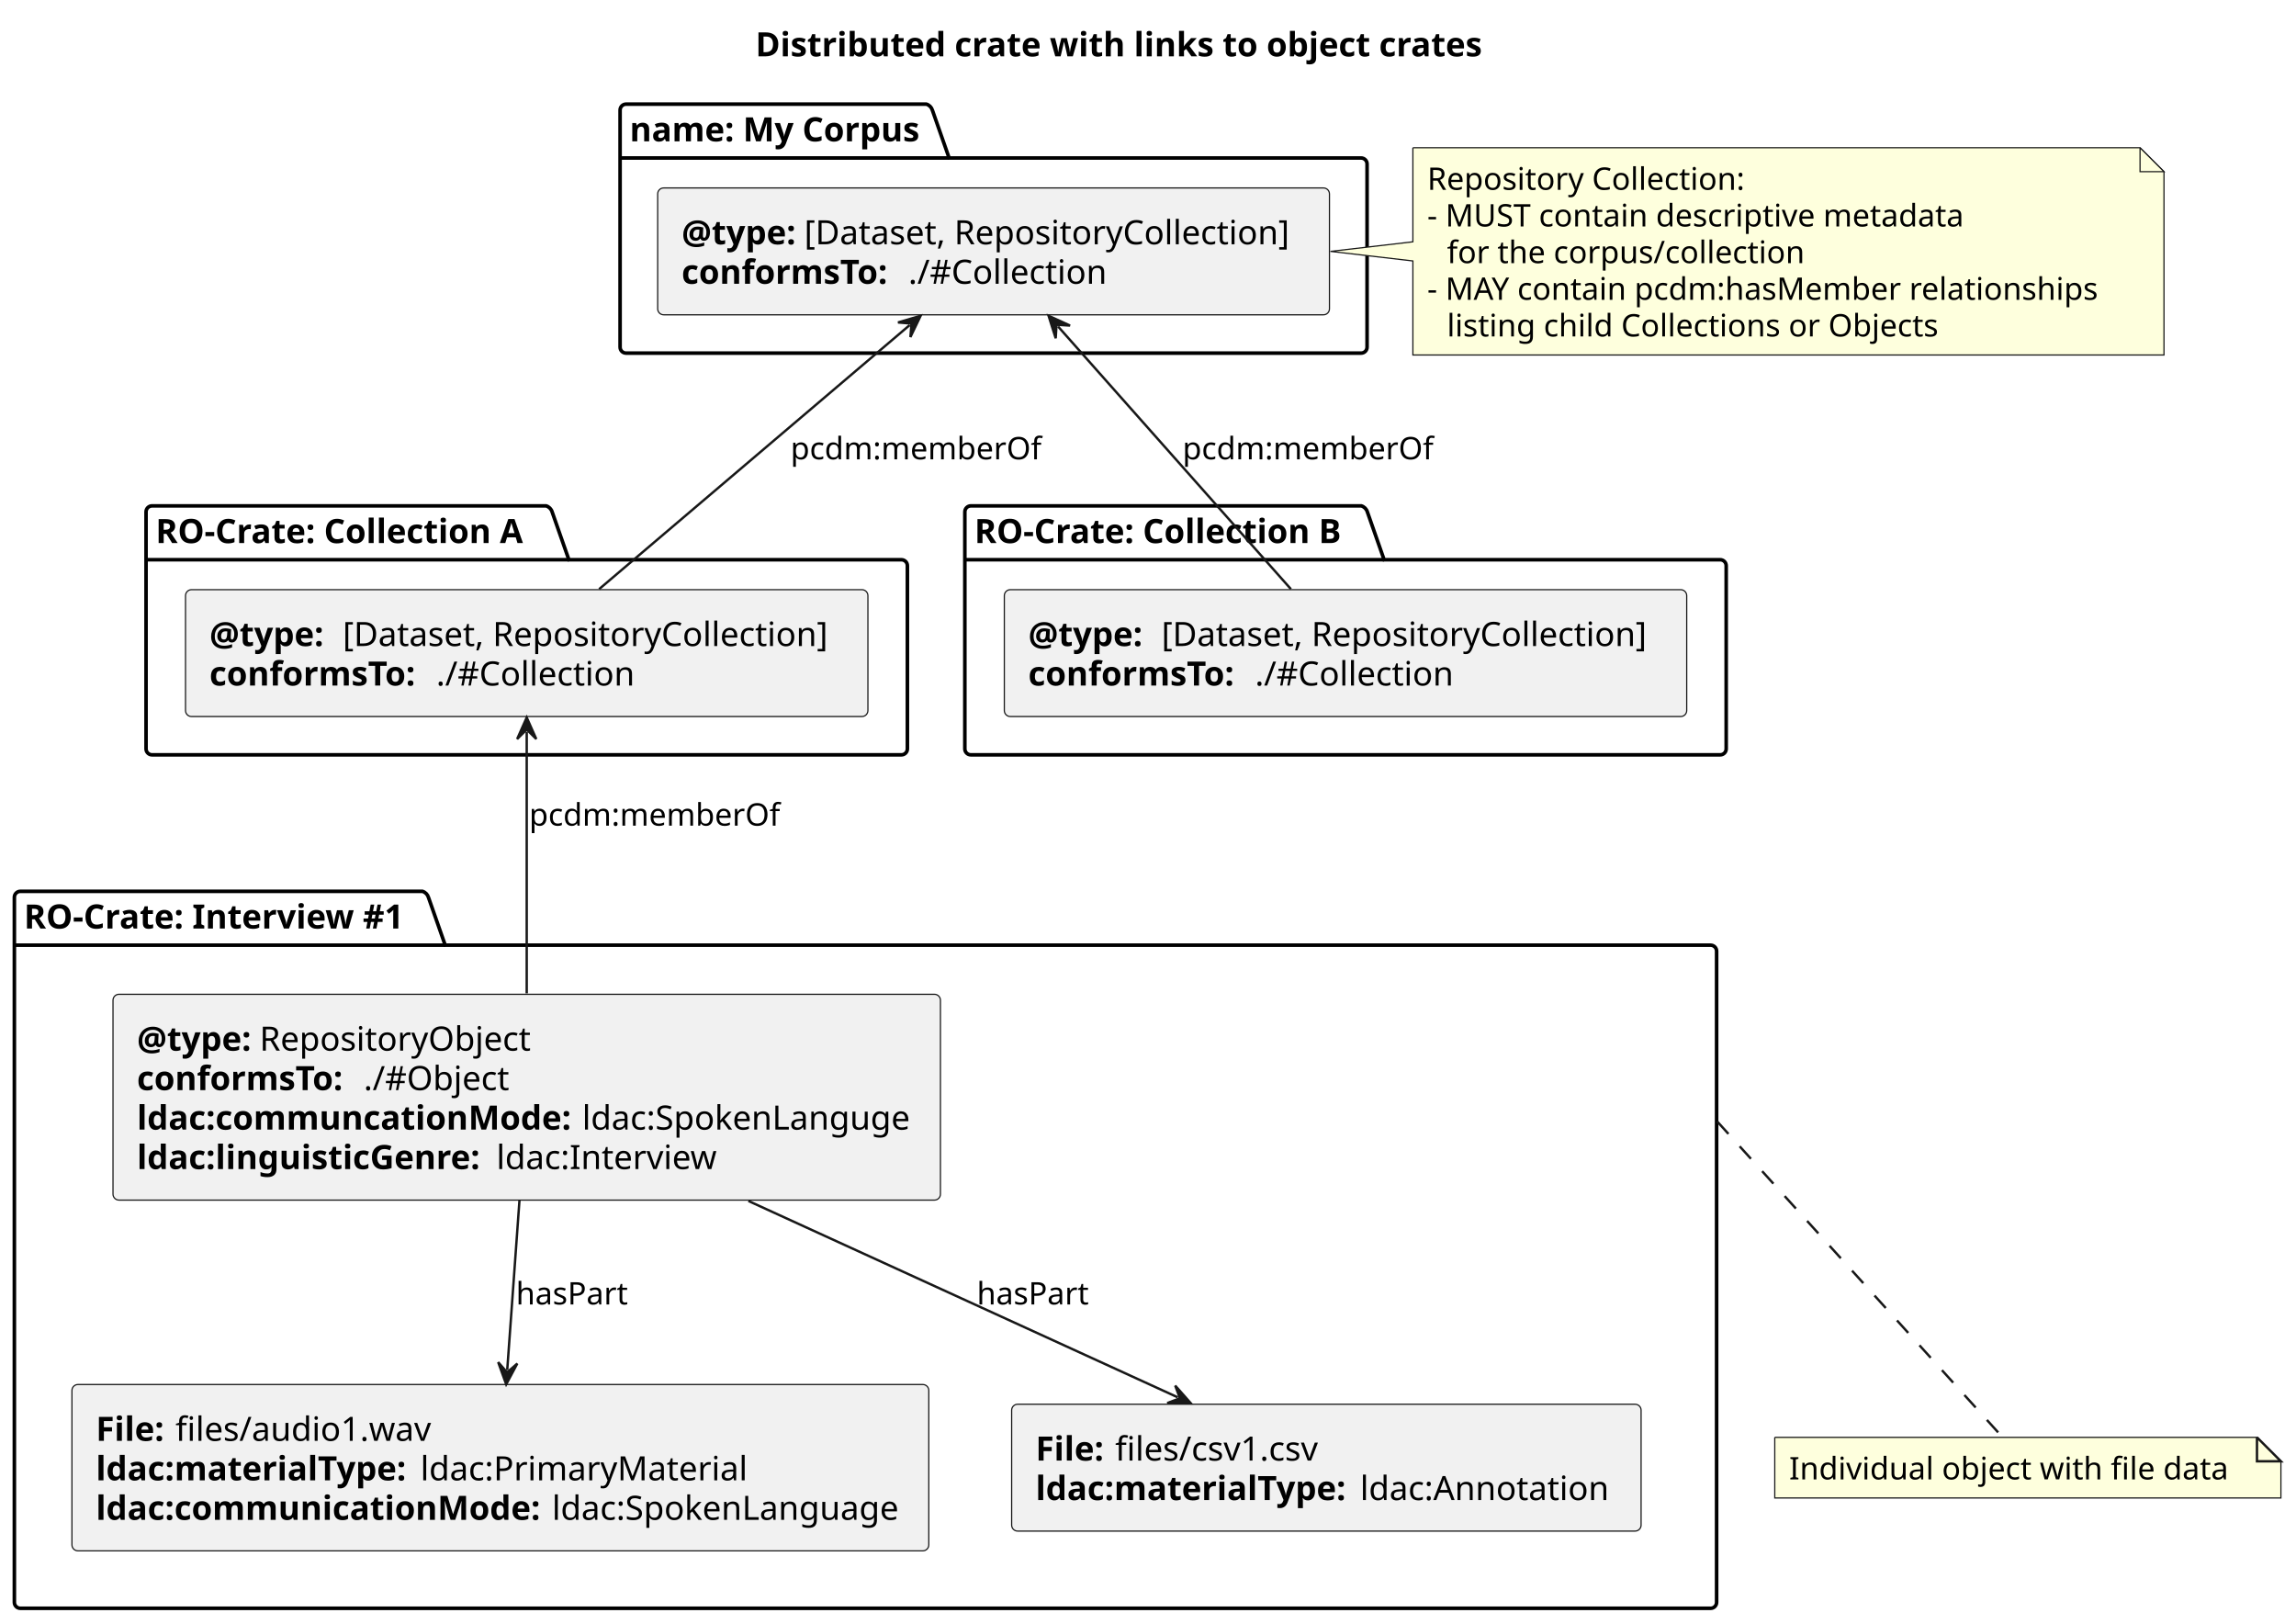
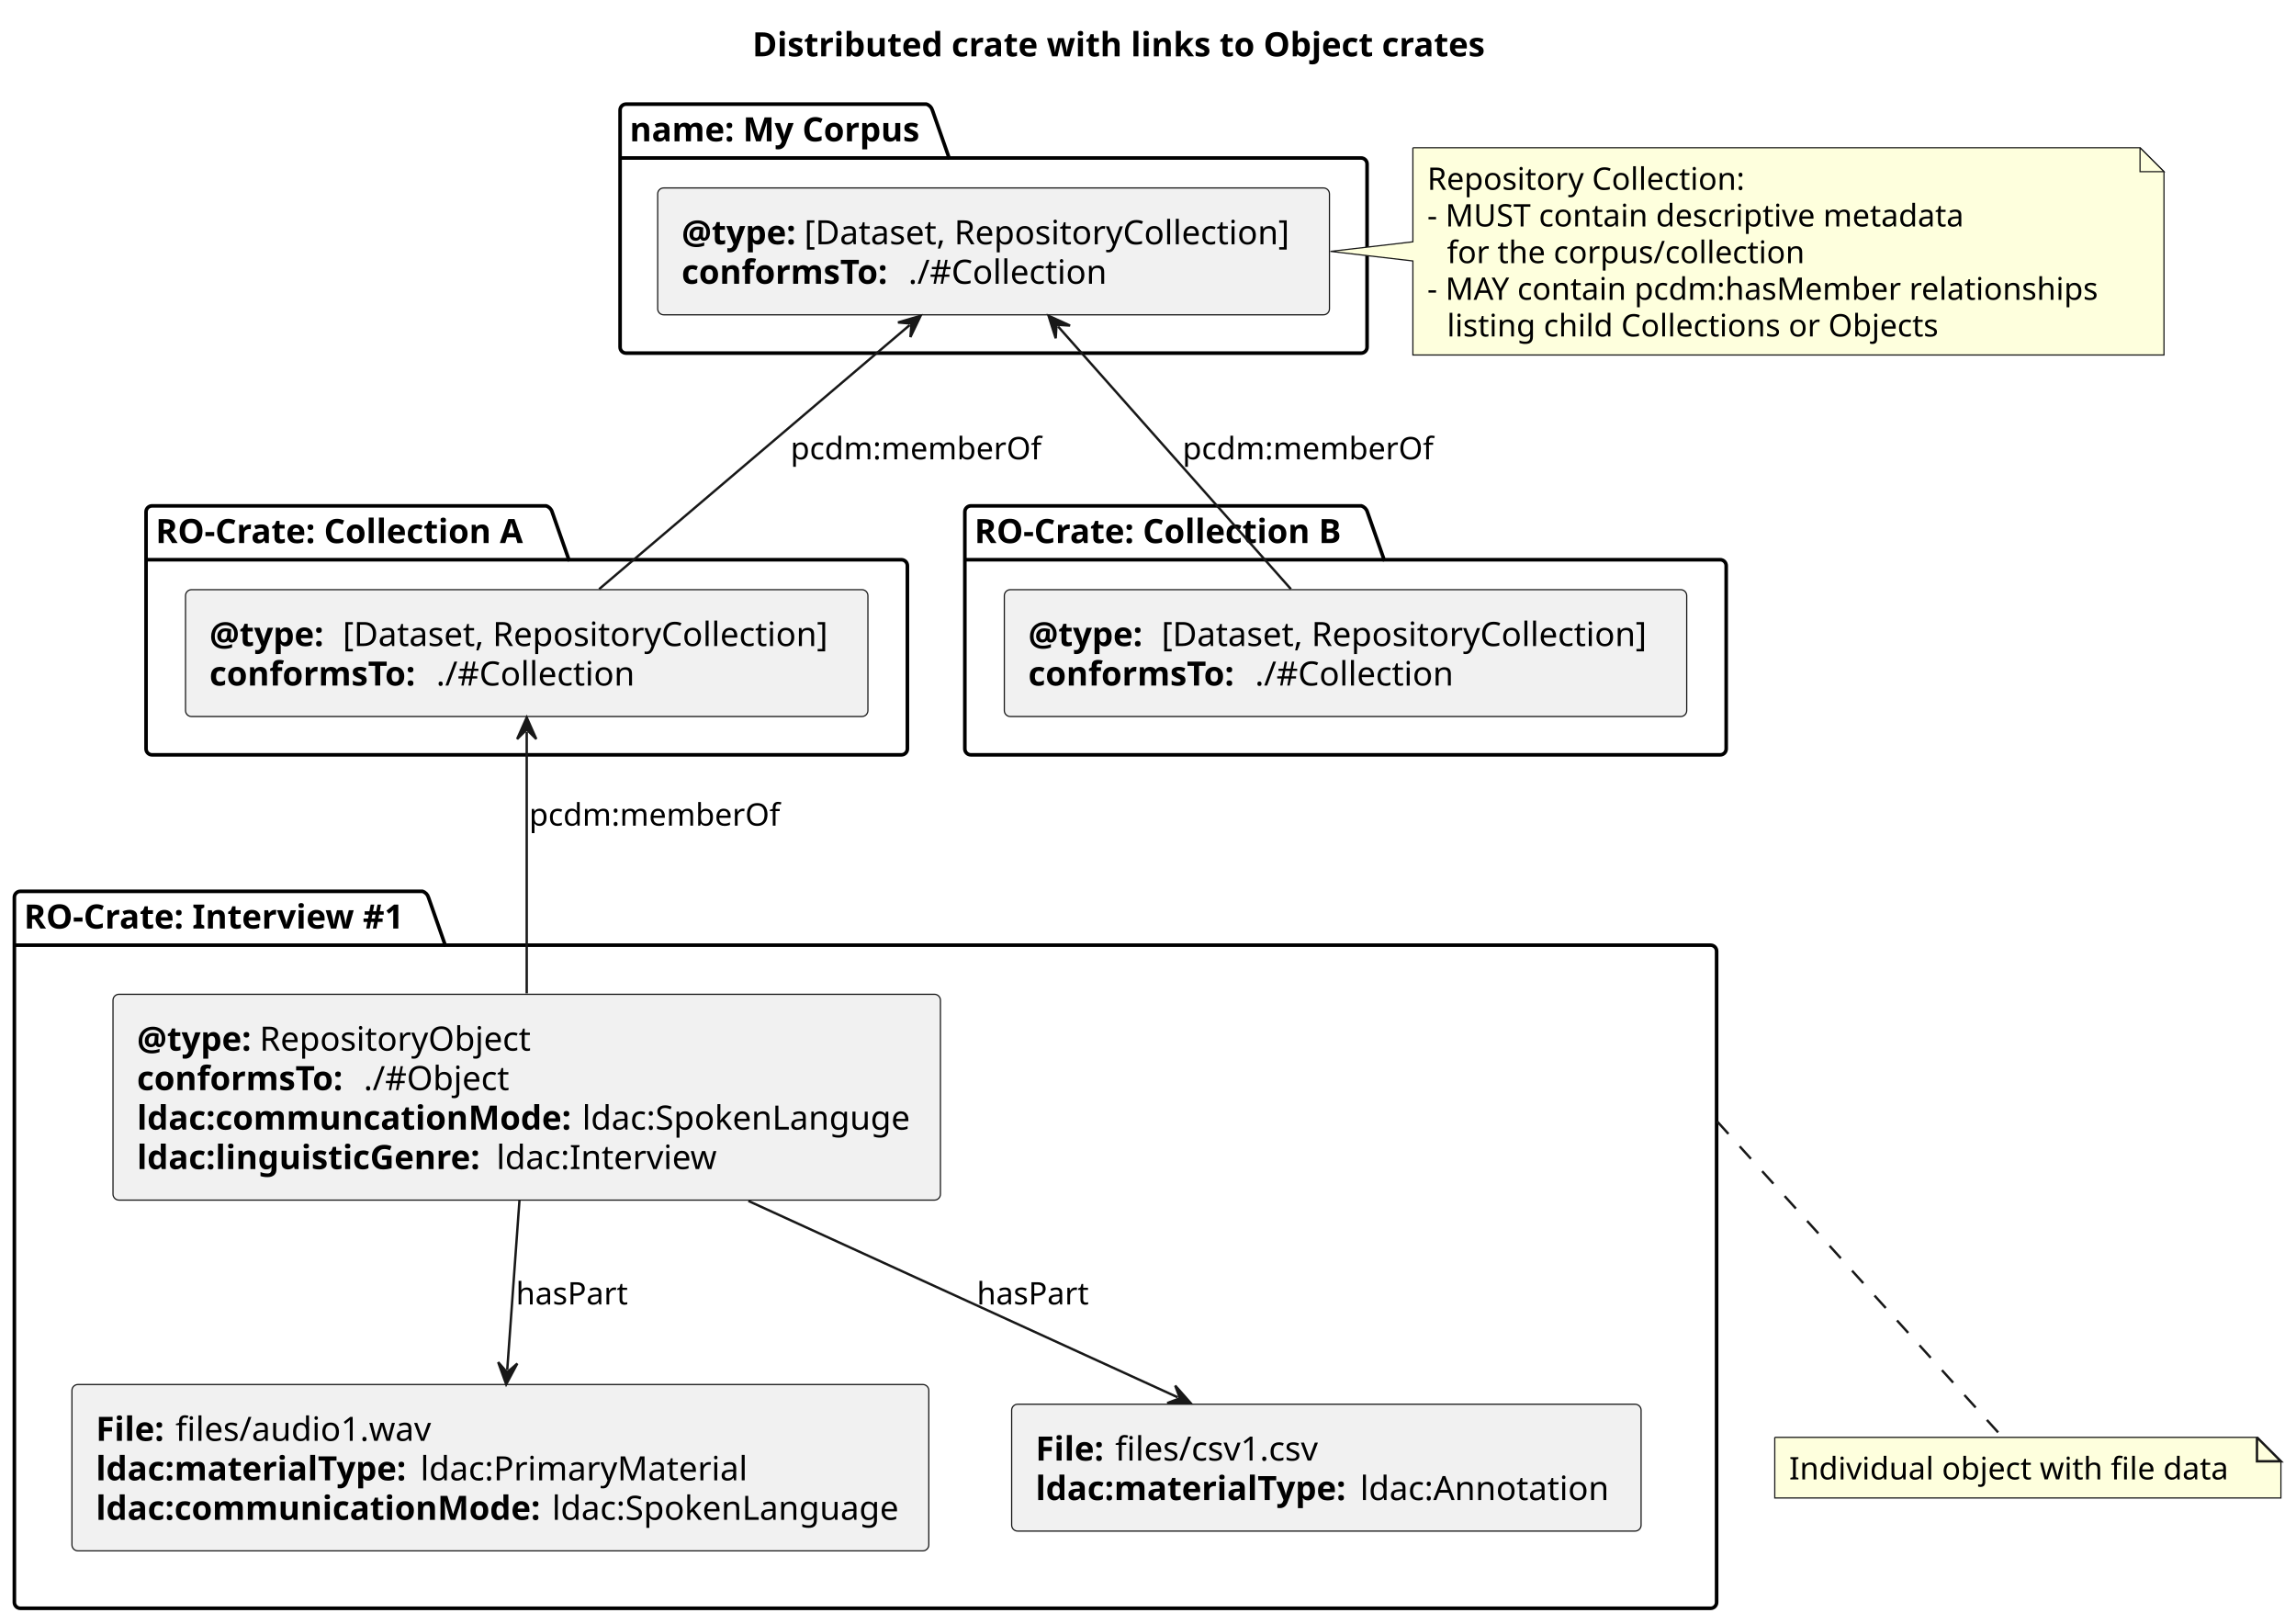
<svg xmlns="http://www.w3.org/2000/svg" contentStyleType="text/css" data-diagram-type="DESCRIPTION" height="678px" preserveAspectRatio="none" style="width:959px;height:678px;background:#FFFFFF;" version="1.1" viewBox="0 0 959 678" width="959px" zoomAndPan="magnify">
  <defs />
  <g>
-     <text fill="#000000" font-family="sans-serif" font-size="14" font-weight="bold" lengthAdjust="spacing" textLength="314.631" x="315.535" y="23.535">Distributed crate with links to object crates</text>
+     <g class="title" data-source-line="2">
+       <text fill="#000000" font-family="sans-serif" font-size="14" font-weight="bold" lengthAdjust="spacing" textLength="317.215" x="314.243" y="23.535">Distributed crate with links to Object crates</text>
+     </g>
    <g class="cluster" data-entity="mc" data-source-line="3" data-uid="ent0002" id="cluster_mc">
      <path d="M261.5,43.488 L386.928,43.488 A3.75,3.75 0 0 1 389.428,45.988 L396.428,65.977 L568.5,65.977 A2.5,2.5 0 0 1 571,68.477 L571,144.968 A2.5,2.5 0 0 1 568.5,147.468 L261.5,147.468 A2.5,2.5 0 0 1 259,144.968 L259,45.988 A2.5,2.5 0 0 1 261.5,43.488" fill="none" style="stroke:#000000;stroke-width:1.5;" />
      <line style="stroke:#000000;stroke-width:1.5;" x1="259" x2="396.428" y1="65.977" y2="65.977" />
      <text fill="#000000" font-family="sans-serif" font-size="14" font-weight="bold" lengthAdjust="spacing" textLength="124.428" x="263" y="59.023">name: My Corpus</text>
    </g>
    <g class="cluster" data-entity="cAc" data-source-line="9" data-uid="ent0004" id="cluster_cAc">
      <path d="M63.5,211.258 L228.105,211.258 A3.75,3.75 0 0 1 230.605,213.758 L237.605,233.747 L376.5,233.747 A2.5,2.5 0 0 1 379,236.247 L379,312.728 A2.5,2.5 0 0 1 376.5,315.228 L63.5,315.228 A2.5,2.5 0 0 1 61,312.728 L61,213.758 A2.5,2.5 0 0 1 63.5,211.258" fill="none" style="stroke:#000000;stroke-width:1.5;" />
      <line style="stroke:#000000;stroke-width:1.5;" x1="61" x2="237.605" y1="233.747" y2="233.747" />
      <text fill="#000000" font-family="sans-serif" font-size="14" font-weight="bold" lengthAdjust="spacing" textLength="163.605" x="65" y="226.793">RO-Crate: Collection A</text>
    </g>
    <g class="cluster" data-entity="cBc" data-source-line="18" data-uid="ent0006" id="cluster_cBc">
      <path d="M405.5,211.258 L568.614,211.258 A3.75,3.75 0 0 1 571.114,213.758 L578.114,233.747 L718.5,233.747 A2.5,2.5 0 0 1 721,236.247 L721,312.728 A2.5,2.5 0 0 1 718.5,315.228 L405.5,315.228 A2.5,2.5 0 0 1 403,312.728 L403,213.758 A2.5,2.5 0 0 1 405.5,211.258" fill="none" style="stroke:#000000;stroke-width:1.5;" />
      <line style="stroke:#000000;stroke-width:1.5;" x1="403" x2="578.114" y1="233.747" y2="233.747" />
      <text fill="#000000" font-family="sans-serif" font-size="14" font-weight="bold" lengthAdjust="spacing" textLength="162.114" x="407" y="226.793">RO-Crate: Collection B</text>
    </g>
    <g class="cluster" data-entity="ec2" data-source-line="27" data-uid="ent0008" id="cluster_ec2">
      <path d="M8.5,372.228 L176.447,372.228 A3.75,3.75 0 0 1 178.947,374.728 L185.947,394.717 L714.5,394.717 A2.5,2.5 0 0 1 717,397.217 L717,669.148 A2.5,2.5 0 0 1 714.5,671.648 L8.5,671.648 A2.5,2.5 0 0 1 6,669.148 L6,374.728 A2.5,2.5 0 0 1 8.5,372.228" fill="none" style="stroke:#000000;stroke-width:1.5;" />
      <line style="stroke:#000000;stroke-width:1.5;" x1="6" x2="185.947" y1="394.717" y2="394.717" />
      <text fill="#000000" font-family="sans-serif" font-size="14" font-weight="bold" lengthAdjust="spacing" textLength="166.947" x="10" y="387.763">RO-Crate: Interview #1</text>
    </g>
    <g class="entity" data-entity="cc" data-source-line="4" data-uid="ent0003" id="entity_cc">
      <rect fill="#F1F1F1" height="52.977" rx="2.5" ry="2.5" style="stroke:#181818;stroke-width:0.5;" width="280.593" x="274.7" y="78.488" />
      <text fill="#000000" font-family="sans-serif" font-size="14" font-weight="bold" lengthAdjust="spacing" textLength="46.792" x="284.7" y="102.023">@type:</text>
      <text fill="#000000" font-family="sans-serif" font-size="14" lengthAdjust="spacing" textLength="209.371" x="335.922" y="102.023">[Dataset, RepositoryCollection]</text>
      <text fill="#000000" font-family="sans-serif" font-size="14" font-weight="bold" lengthAdjust="spacing" textLength="90.248" x="284.7" y="118.512">conformsTo:</text>
      <text fill="#000000" font-family="sans-serif" font-size="14" lengthAdjust="spacing" textLength="88.546" x="379.378" y="118.512">./#Collection</text>
    </g>
    <g class="entity" data-entity="ca" data-source-line="11" data-uid="ent0005" id="entity_ca">
      <rect fill="#F1F1F1" height="52.977" rx="2.5" ry="2.5" style="stroke:#181818;stroke-width:0.5;" width="285.022" x="77.49" y="246.258" />
      <text fill="#000000" font-family="sans-serif" font-size="14" font-weight="bold" lengthAdjust="spacing" textLength="46.792" x="87.49" y="269.793">@type:</text>
      <text fill="#000000" font-family="sans-serif" font-size="14" lengthAdjust="spacing" textLength="209.371" x="143.141" y="269.793">[Dataset, RepositoryCollection]</text>
      <text fill="#000000" font-family="sans-serif" font-size="14" font-weight="bold" lengthAdjust="spacing" textLength="90.248" x="87.49" y="286.282">conformsTo:</text>
      <text fill="#000000" font-family="sans-serif" font-size="14" lengthAdjust="spacing" textLength="88.546" x="182.168" y="286.282">./#Collection</text>
    </g>
    <g class="entity" data-entity="cb" data-source-line="20" data-uid="ent0007" id="entity_cb">
      <rect fill="#F1F1F1" height="52.977" rx="2.5" ry="2.5" style="stroke:#181818;stroke-width:0.5;" width="285.022" x="419.49" y="246.258" />
      <text fill="#000000" font-family="sans-serif" font-size="14" font-weight="bold" lengthAdjust="spacing" textLength="46.792" x="429.49" y="269.793">@type:</text>
      <text fill="#000000" font-family="sans-serif" font-size="14" lengthAdjust="spacing" textLength="209.371" x="485.141" y="269.793">[Dataset, RepositoryCollection]</text>
      <text fill="#000000" font-family="sans-serif" font-size="14" font-weight="bold" lengthAdjust="spacing" textLength="90.248" x="429.49" y="286.282">conformsTo:</text>
      <text fill="#000000" font-family="sans-serif" font-size="14" lengthAdjust="spacing" textLength="88.546" x="524.168" y="286.282">./#Collection</text>
    </g>
    <g class="entity" data-entity="ea1" data-source-line="32" data-uid="ent0010" id="entity_ea1">
      <rect fill="#F1F1F1" height="69.465" rx="2.5" ry="2.5" style="stroke:#181818;stroke-width:0.5;" width="357.894" x="30.05" y="578.188" />
      <text fill="#000000" font-family="sans-serif" font-size="14" font-weight="bold" lengthAdjust="spacing" textLength="28.807" x="40.05" y="601.723">File:</text>
      <text fill="#000000" font-family="sans-serif" font-size="14" lengthAdjust="spacing" textLength="112.444" x="73.286" y="601.723">files/audio1.wav</text>
      <text fill="#000000" font-family="sans-serif" font-size="14" font-weight="bold" lengthAdjust="spacing" textLength="131.113" x="40.05" y="618.212">ldac:materialType:</text>
      <text fill="#000000" font-family="sans-serif" font-size="14" lengthAdjust="spacing" textLength="137.929" x="175.593" y="618.212">ldac:PrimaryMaterial</text>
      <text fill="#000000" font-family="sans-serif" font-size="14" font-weight="bold" lengthAdjust="spacing" textLength="186.088" x="40.05" y="634.7">ldac:communicationMode:</text>
      <text fill="#000000" font-family="sans-serif" font-size="14" lengthAdjust="spacing" textLength="147.376" x="230.568" y="634.7">ldac:SpokenLanguage</text>
    </g>
    <g class="entity" data-entity="ecsv1" data-source-line="33" data-uid="ent0011" id="entity_ecsv1">
      <rect fill="#F1F1F1" height="52.977" rx="2.5" ry="2.5" style="stroke:#181818;stroke-width:0.5;" width="262.908" x="422.55" y="586.428" />
      <text fill="#000000" font-family="sans-serif" font-size="14" font-weight="bold" lengthAdjust="spacing" textLength="28.807" x="432.55" y="609.963">File:</text>
      <text fill="#000000" font-family="sans-serif" font-size="14" lengthAdjust="spacing" textLength="91.909" x="465.786" y="609.963">files/csv1.csv</text>
      <text fill="#000000" font-family="sans-serif" font-size="14" font-weight="bold" lengthAdjust="spacing" textLength="131.113" x="432.55" y="626.452">ldac:materialType:</text>
      <text fill="#000000" font-family="sans-serif" font-size="14" lengthAdjust="spacing" textLength="107.365" x="568.093" y="626.452">ldac:Annotation</text>
    </g>
    <g class="entity" data-entity="eo1" data-source-line="28" data-uid="ent0009" id="entity_eo1">
      <rect fill="#F1F1F1" height="85.953" rx="2.5" ry="2.5" style="stroke:#181818;stroke-width:0.5;" width="345.609" x="47.2" y="415.228" />
      <text fill="#000000" font-family="sans-serif" font-size="14" font-weight="bold" lengthAdjust="spacing" textLength="46.792" x="57.2" y="438.763">@type:</text>
      <text fill="#000000" font-family="sans-serif" font-size="14" lengthAdjust="spacing" textLength="116.279" x="108.422" y="438.763">RepositoryObject</text>
      <text fill="#000000" font-family="sans-serif" font-size="14" font-weight="bold" lengthAdjust="spacing" textLength="90.248" x="57.2" y="455.252">conformsTo:</text>
      <text fill="#000000" font-family="sans-serif" font-size="14" lengthAdjust="spacing" textLength="64.777" x="151.878" y="455.252">./#Object</text>
      <text fill="#000000" font-family="sans-serif" font-size="14" font-weight="bold" lengthAdjust="spacing" textLength="181.535" x="57.2" y="471.74">ldac:communcationMode:</text>
      <text fill="#000000" font-family="sans-serif" font-size="14" lengthAdjust="spacing" textLength="139.644" x="243.165" y="471.74">ldac:SpokenLanguge</text>
      <text fill="#000000" font-family="sans-serif" font-size="14" font-weight="bold" lengthAdjust="spacing" textLength="145.708" x="57.2" y="488.228">ldac:linguisticGenre:</text>
      <text fill="#000000" font-family="sans-serif" font-size="14" lengthAdjust="spacing" textLength="93.557" x="207.338" y="488.228">ldac:Interview</text>
    </g>
    <g class="entity" data-entity="GMN20" data-source-line="48" data-uid="ent0021" id="entity_GMN20">
      <path d="M590.14,61.698 L590.14,100.978 L555.71,104.978 L590.14,108.978 L590.14,148.251 A0,0 0 0 0 590.14,148.251 L903.862,148.251 A0,0 0 0 0 903.862,148.251 L903.862,71.698 L893.862,61.698 L590.14,61.698 A0,0 0 0 0 590.14,61.698" fill="#FEFFDD" style="stroke:#181818;stroke-width:0.5;" />
      <path d="M893.862,61.698 L893.862,71.698 L903.862,71.698 L893.862,61.698" fill="#FEFFDD" style="stroke:#181818;stroke-width:0.5;" />
      <text fill="#000000" font-family="sans-serif" font-size="13" lengthAdjust="spacing" textLength="138.271" x="596.14" y="79.267">Repository Collection:</text>
      <text fill="#000000" font-family="sans-serif" font-size="13" lengthAdjust="spacing" textLength="233.365" x="596.14" y="94.577">- MUST contain descriptive metadata</text>
      <text fill="#000000" font-family="sans-serif" font-size="13" lengthAdjust="spacing" textLength="156.876" x="604.367" y="109.888">for the corpus/collection</text>
      <text fill="#000000" font-family="sans-serif" font-size="13" lengthAdjust="spacing" textLength="292.722" x="596.14" y="125.198">- MAY contain pcdm:hasMember relationships</text>
      <text fill="#000000" font-family="sans-serif" font-size="13" lengthAdjust="spacing" textLength="216.442" x="604.367" y="140.509">listing child Collections or Objects</text>
    </g>
    <g class="entity" data-entity="GMN23" data-source-line="51" data-uid="ent0024" id="entity_GMN23">
      <path d="M741.29,600.258 L741.29,625.569 L952.701,625.569 L952.701,610.258 L942.701,600.258 L741.29,600.258" fill="#FEFFDD" style="stroke:#181818;stroke-width:0.5;" />
      <path d="M942.701,600.258 L942.701,610.258 L952.701,610.258 L942.701,600.258" fill="#FEFFDD" style="stroke:#181818;stroke-width:1;" />
      <text fill="#000000" font-family="sans-serif" font-size="13" lengthAdjust="spacing" textLength="190.411" x="747.29" y="617.827">Individual object with file data</text>
    </g>
    <g class="link" data-entity-1="eo1" data-entity-2="ea1" data-source-line="41" data-uid="lnk12" id="link_eo1_ea1">
      <path d="M216.97,501.338 C215.22,525.528 213.491,549.514 211.861,572.144" fill="none" id="eo1-to-ea1" style="stroke:#181818;stroke-width:1;" />
      <polygon fill="#181818" points="211.43,578.128,216.066,569.439,211.789,573.141,208.087,568.864,211.43,578.128" style="stroke:#181818;stroke-width:1;" />
      <text fill="#000000" font-family="sans-serif" font-size="13" lengthAdjust="spacing" textLength="46.42" x="215.5" y="544.757">hasPart</text>
    </g>
    <g class="link" data-entity-1="eo1" data-entity-2="ecsv1" data-source-line="42" data-uid="lnk13" id="link_eo1_ecsv1">
      <path d="M312.59,501.538 C371.86,528.638 441.393,560.433 491.933,583.543" fill="none" id="eo1-to-ecsv1" style="stroke:#181818;stroke-width:1;" />
      <polygon fill="#181818" points="497.39,586.038,490.868,578.658,492.843,583.959,487.542,585.933,497.39,586.038" style="stroke:#181818;stroke-width:1;" />
      <text fill="#000000" font-family="sans-serif" font-size="13" lengthAdjust="spacing" textLength="46.42" x="408" y="544.757">hasPart</text>
    </g>
    <g class="link" data-entity-1="ca" data-entity-2="eo1" data-source-line="44" data-uid="lnk15" id="link_ca_eo1">
      <path d="M220,305.638 C220,335.568 220,379.258 220,414.838" fill="none" id="ca-backto-eo1" style="stroke:#181818;stroke-width:1;" />
      <polygon fill="#181818" points="220,299.638,216,308.638,220,304.638,224,308.638,220,299.638" style="stroke:#181818;stroke-width:1;" />
      <text fill="#000000" font-family="sans-serif" font-size="13" lengthAdjust="spacing" textLength="106.412" x="221" y="344.797">pcdm:memberOf</text>
    </g>
    <g class="link" data-entity-1="cc" data-entity-2="ca" data-source-line="45" data-uid="lnk17" id="link_cc_ca">
      <path d="M379.959,135.764 C343.329,166.905 286.79,214.958 250.25,246.018" fill="none" id="cc-backto-ca" style="stroke:#181818;stroke-width:1;" />
      <polygon fill="#181818" points="384.53,131.878,375.082,134.66,380.721,135.117,380.264,140.755,384.53,131.878" style="stroke:#181818;stroke-width:1;" />
      <text fill="#000000" font-family="sans-serif" font-size="13" lengthAdjust="spacing" textLength="106.412" x="330.18" y="191.827">pcdm:memberOf</text>
    </g>
    <g class="link" data-entity-1="cc" data-entity-2="cb" data-source-line="46" data-uid="lnk19" id="link_cc_cb">
      <path d="M441.951,136.367 C469.571,167.507 511.65,214.958 539.19,246.018" fill="none" id="cc-backto-cb" style="stroke:#181818;stroke-width:1;" />
      <polygon fill="#181818" points="437.97,131.878,440.95,141.266,441.288,135.619,446.935,135.957,437.97,131.878" style="stroke:#181818;stroke-width:1;" />
      <text fill="#000000" font-family="sans-serif" font-size="13" lengthAdjust="spacing" textLength="106.412" x="493.91" y="191.827">pcdm:memberOf</text>
    </g>
    <g class="link" data-entity-1="ec2" data-entity-2="GMN23" data-source-line="51" data-uid="lnk25" id="link_ec2_GMN23">
-       <path d="M717.249,468.337 C717.47,468.582 717.696,468.831 717.925,469.085 C718.383,469.592 718.857,470.116 719.346,470.657 C721.299,472.819 723.489,475.242 725.878,477.886 C735.436,488.462 748.191,502.576 761.84,517.679 C789.138,547.886 820.01,582.048 836.03,599.778" fill="none" id="ec2-GMN23" style="stroke:#181818;stroke-width:1;stroke-dasharray:7.0,7.0;" />
+       <path d="M717.249,468.337 C717.47,468.582 717.696,468.831 717.925,469.085 C718.383,469.592 718.857,470.116 719.346,470.657 C721.299,472.819 723.489,475.242 725.878,477.886 C735.436,488.462 748.191,502.576 761.84,517.679 C789.138,547.886 820.01,582.048 836.03,599.778" fill="none" id="ec2-GMN23" style="stroke:#181818;stroke-width:1;stroke-dasharray:7,7;" />
    </g>
  </g>
</svg>
